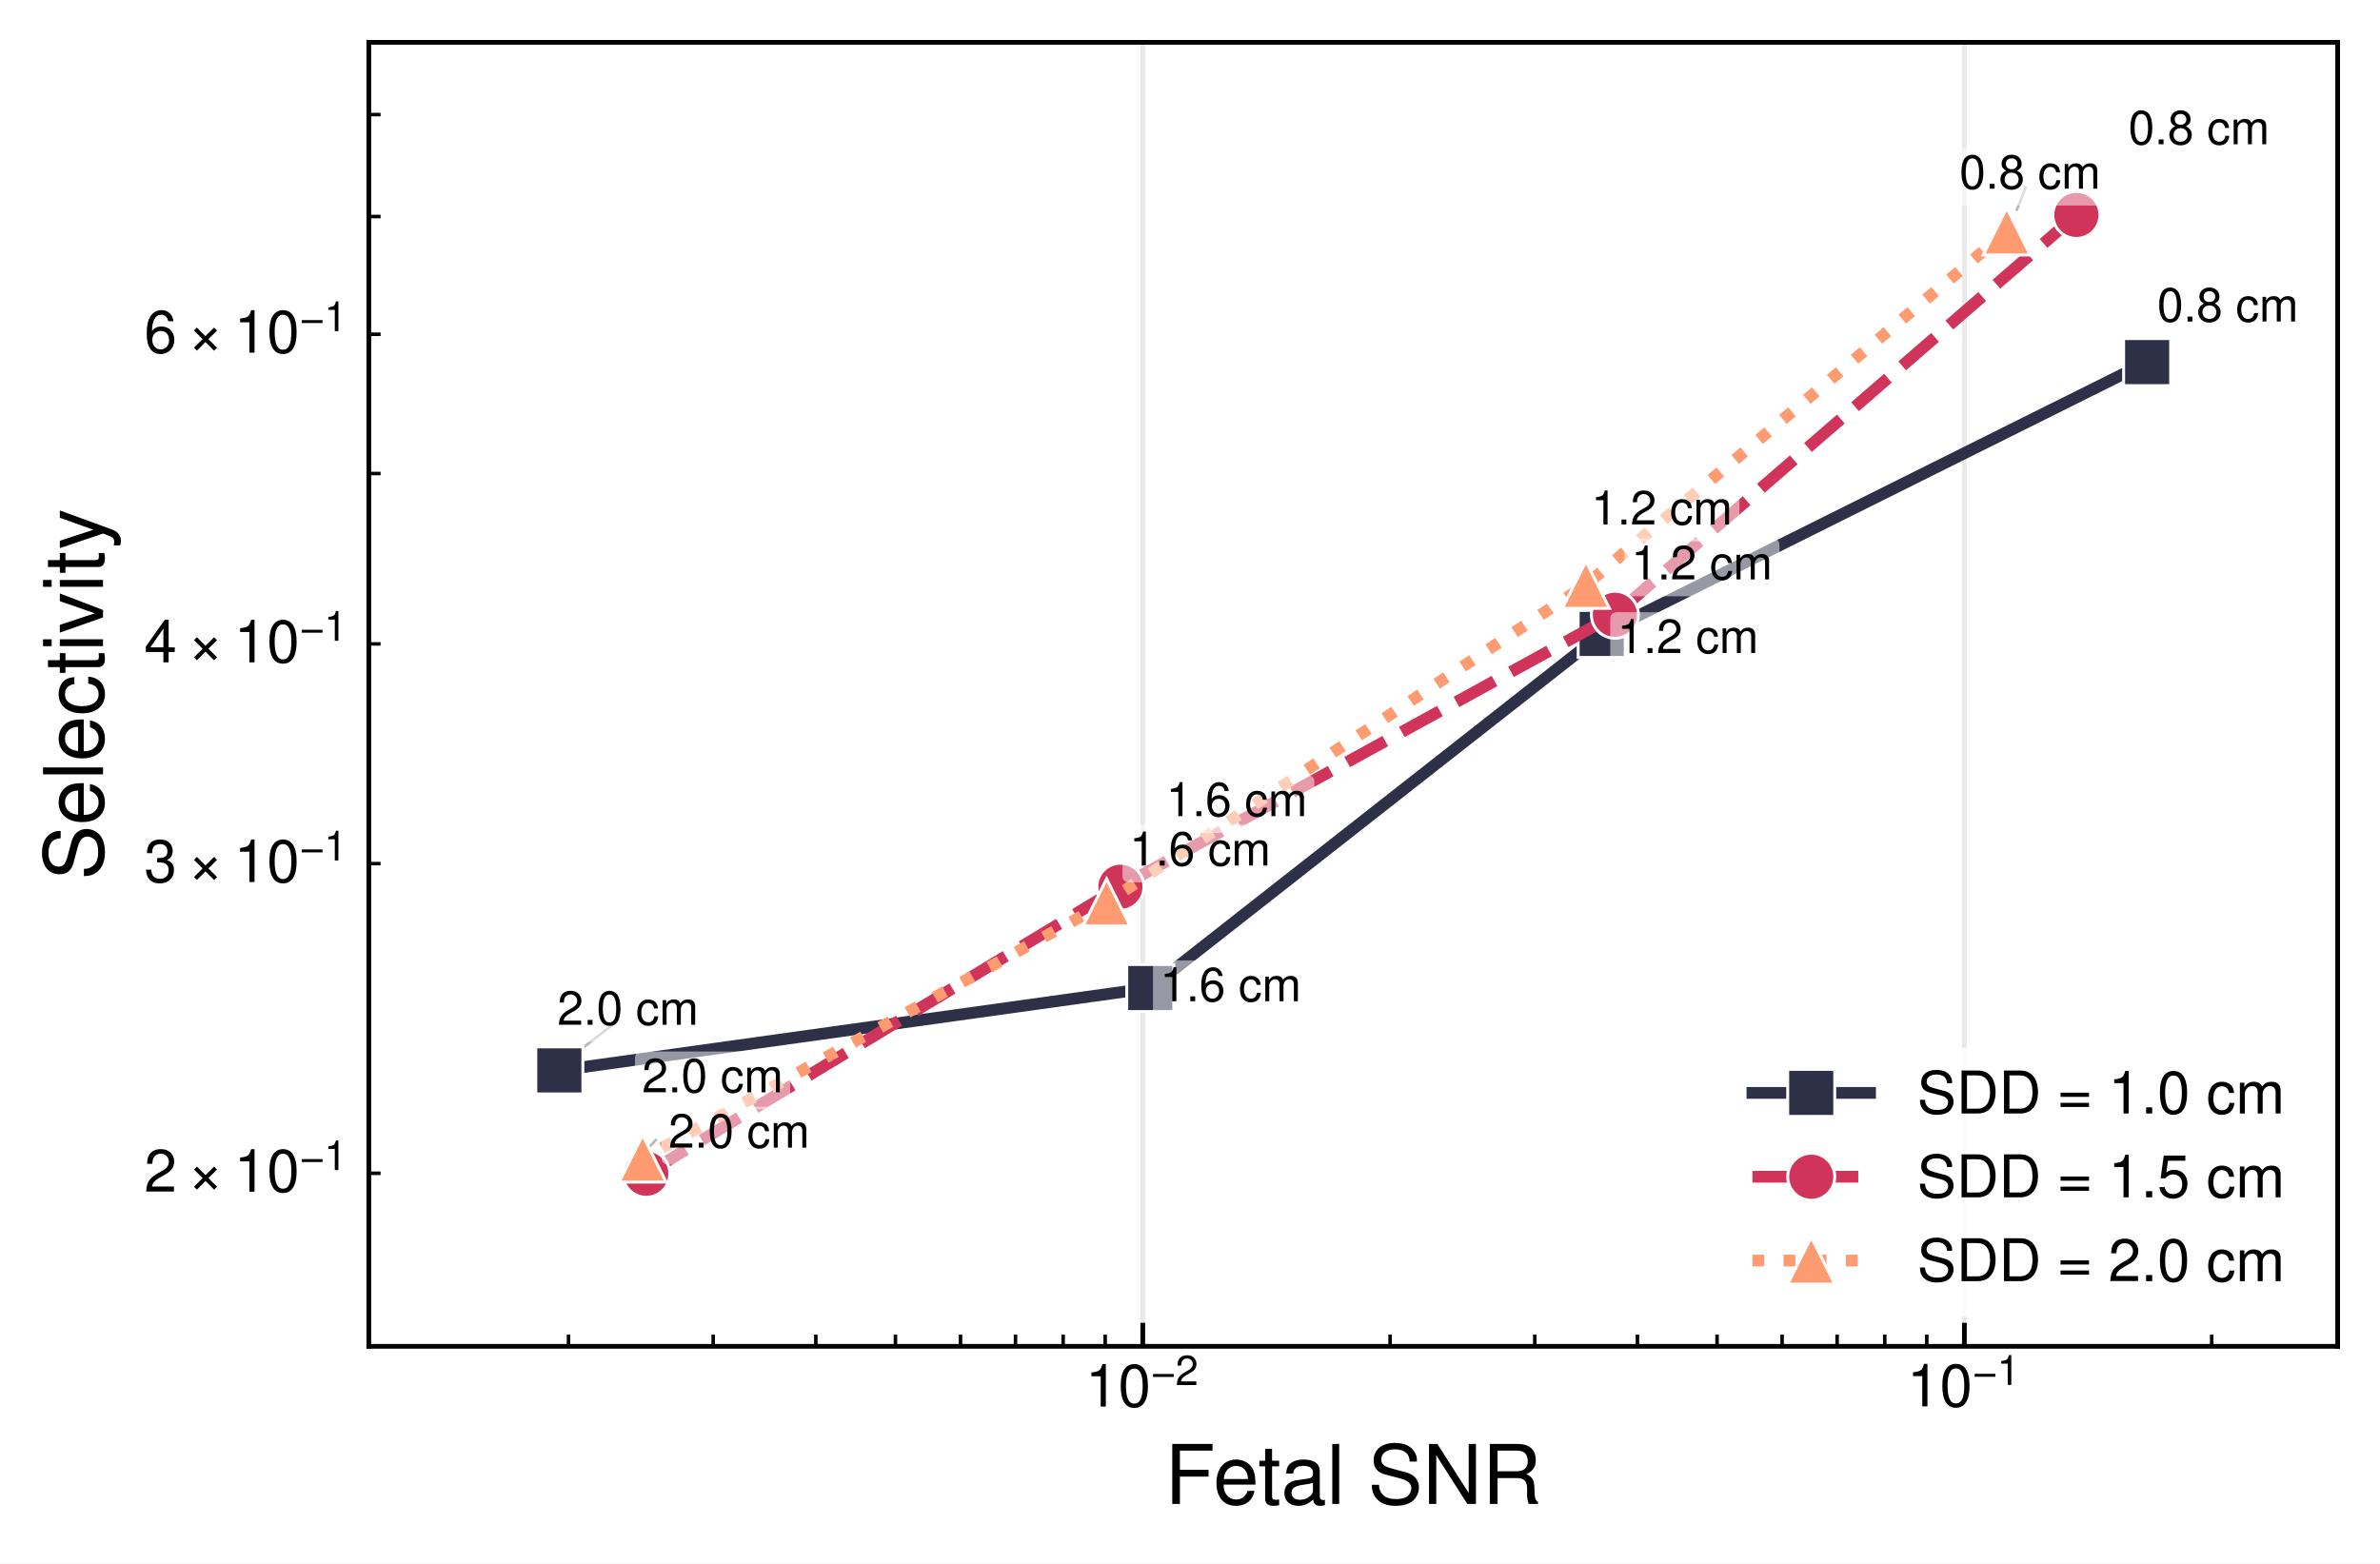
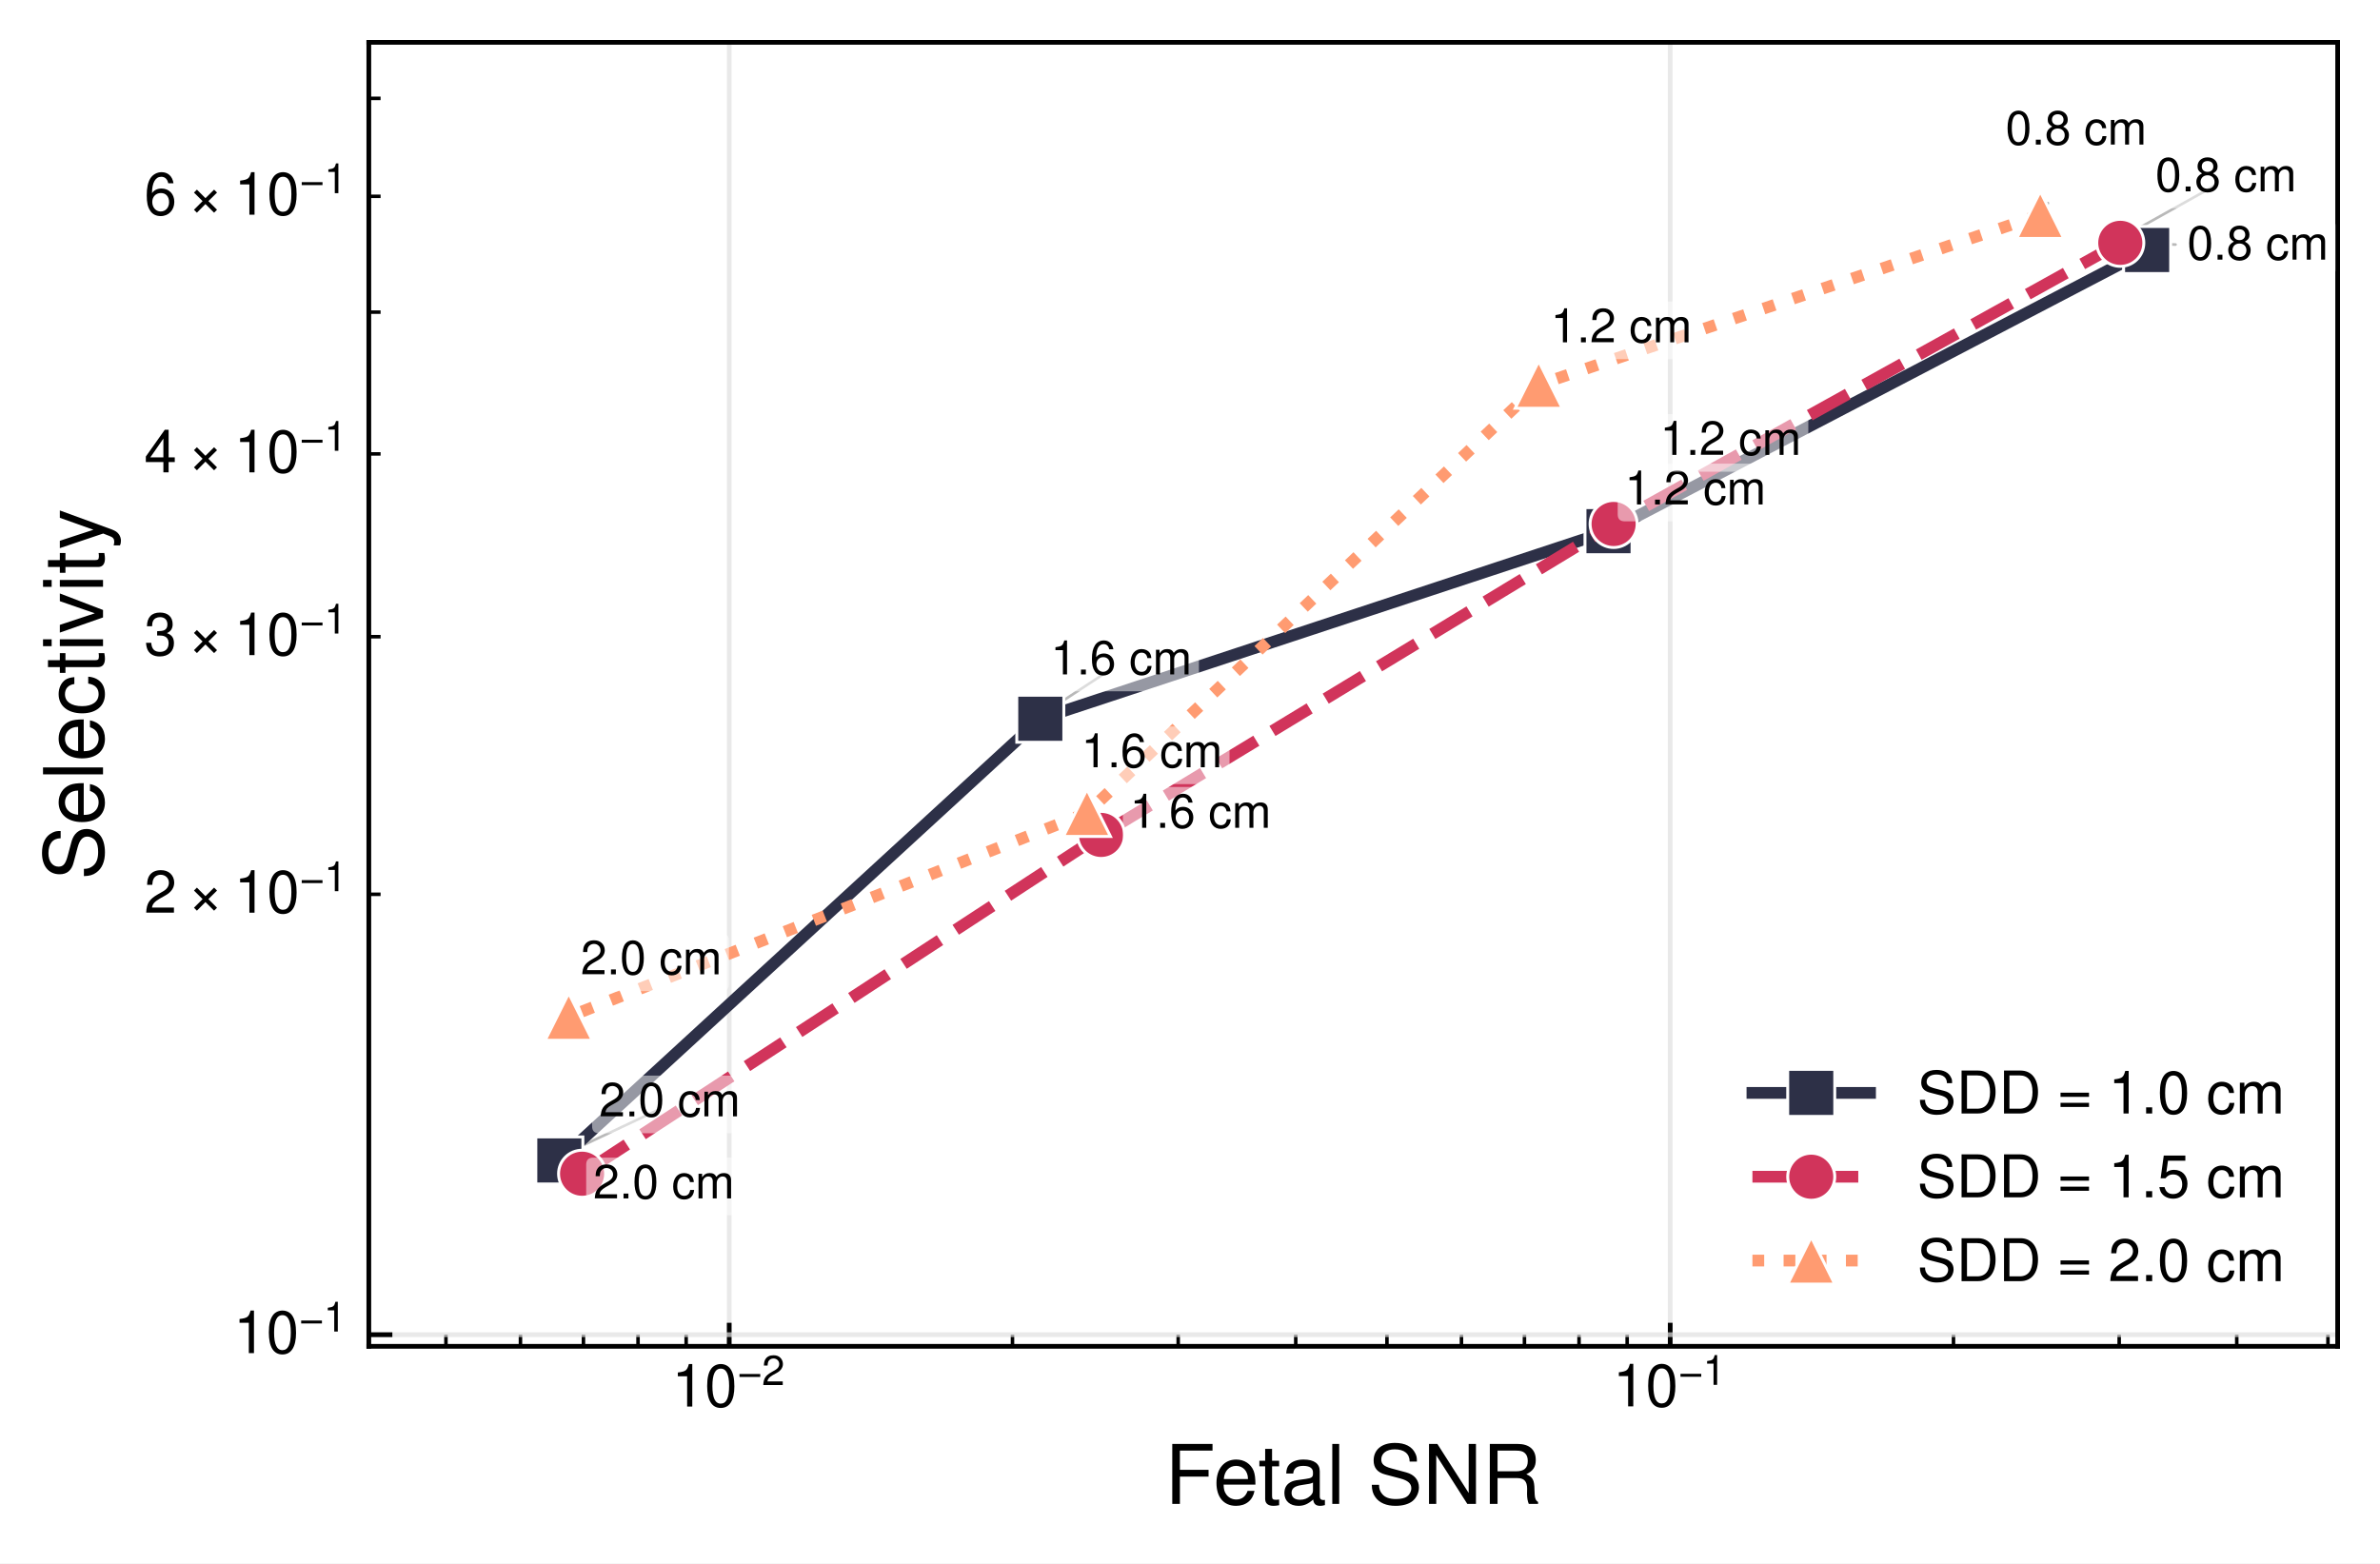
<svg xmlns="http://www.w3.org/2000/svg" xmlns:xlink="http://www.w3.org/1999/xlink" width="404.717pt" height="265.879pt" viewBox="0 0 404.717 265.879" version="1.1">
  <defs>
    <style type="text/css">*{stroke-linejoin: round; stroke-linecap: butt}</style>
  </defs>
  <g id="figure_1">
    <g id="patch_1">
      <path d="M 0 265.879  L 404.717 265.879  L 404.717 0  L 0 0  z " style="fill: #ffffff" />
    </g>
    <g id="axes_1">
      <g id="patch_2">
        <path d="M 62.718 228.96  L 397.517 228.96  L 397.517 7.2  L 62.718 7.2  z " style="fill: #ffffff" />
      </g>
      <g id="patch_3">
-         <path d="M 105.201 173.471  Q 101.31 176.495 97.42 179.518  " clip-path="url(#pc7cb7e3190)" style="fill: none; opacity: 0.55; stroke: #808080; stroke-width: 0.45; stroke-linecap: round" />
+         <path d="M 369.945 41.593  Q 368.943 41.555 367.942 41.518  " clip-path="url(#p541a362ca8)" style="fill: none; opacity: 0.55; stroke: #808080; stroke-width: 0.45; stroke-linecap: round" />
      </g>
      <g id="patch_4">
-         <path d="M 356.007 33.705  Q 355.818 33.823 355.63 33.941  " clip-path="url(#pc7cb7e3190)" style="fill: none; opacity: 0.55; stroke: #808080; stroke-width: 0.45; stroke-linecap: round" />
+         <path d="M 189 113.757  Q 184.202 116.909 179.403 120.062  " clip-path="url(#p541a362ca8)" style="fill: none; opacity: 0.55; stroke: #808080; stroke-width: 0.45; stroke-linecap: round" />
      </g>
      <g id="patch_5">
-         <path d="M 193.269 148.003  Q 193.152 148.08 193.035 148.157  " clip-path="url(#pc7cb7e3190)" style="fill: none; opacity: 0.55; stroke: #808080; stroke-width: 0.45; stroke-linecap: round" />
+         <path d="M 112.079 188.673  Q 104.916 192.048 97.754 195.423  " clip-path="url(#p541a362ca8)" style="fill: none; opacity: 0.55; stroke: #808080; stroke-width: 0.45; stroke-linecap: round" />
      </g>
      <g id="patch_6">
-         <path d="M 344.46 31.91  Q 343.702 33.805 342.945 35.699  " clip-path="url(#pc7cb7e3190)" style="fill: none; opacity: 0.55; stroke: #808080; stroke-width: 0.45; stroke-linecap: round" />
+         <path d="M 376.775 31.484  Q 370.022 35.258 363.269 39.032  " clip-path="url(#p541a362ca8)" style="fill: none; opacity: 0.55; stroke: #808080; stroke-width: 0.45; stroke-linecap: round" />
      </g>
      <g id="patch_7">
-         <path d="M 271.052 97.301  Q 270.849 97.479 270.647 97.657  " clip-path="url(#pc7cb7e3190)" style="fill: none; opacity: 0.55; stroke: #808080; stroke-width: 0.45; stroke-linecap: round" />
+         <path d="M 277.262 86.566  Q 277.145 86.643 277.028 86.721  " clip-path="url(#p541a362ca8)" style="fill: none; opacity: 0.55; stroke: #808080; stroke-width: 0.45; stroke-linecap: round" />
      </g>
      <g id="patch_8">
-         <path d="M 111.529 193.868  Q 110.884 194.547 110.239 195.225  " clip-path="url(#pc7cb7e3190)" style="fill: none; opacity: 0.55; stroke: #808080; stroke-width: 0.45; stroke-linecap: round" />
+         <path d="M 348.248 34.546  Q 348.148 34.797 348.047 35.048  " clip-path="url(#p541a362ca8)" style="fill: none; opacity: 0.55; stroke: #808080; stroke-width: 0.45; stroke-linecap: round" />
      </g>
      <g id="matplotlib.axis_1">
        <g id="xtick_1">
          <g id="line2d_1">
-             <path d="M 194.328 228.96  L 194.328 7.2  " clip-path="url(#pc7cb7e3190)" style="fill: none; stroke: #e0e0e0; stroke-opacity: 0.7; stroke-width: 0.8; stroke-linecap: square" />
+             <path d="M 124.002 228.96  L 124.002 7.2  " clip-path="url(#p541a362ca8)" style="fill: none; stroke: #e0e0e0; stroke-opacity: 0.7; stroke-width: 0.8; stroke-linecap: square" />
          </g>
          <g id="line2d_2">
            <defs>
-               <path id="mb6a78da60a" d="M 0 0  L 0 -4  " style="stroke: #000000; stroke-width: 0.8" />
+               <path id="m3aae0dfaee" d="M 0 0  L 0 -4  " style="stroke: #000000; stroke-width: 0.8" />
            </defs>
            <g>
-               <use xlink:href="#mb6a78da60a" x="194.328" y="228.96" style="stroke: #000000; stroke-width: 0.8" />
+               <use xlink:href="#m3aae0dfaee" x="124.002" y="228.96" style="stroke: #000000; stroke-width: 0.8" />
            </g>
          </g>
          <g id="text_1">
-             <g transform="translate(184.5782 239.6334)">
+             <g transform="translate(114.2522 239.6334)">
              <text>
                <tspan x="0" y="-0.425" style="font-size: 10px; font-family: 'Helvetica'">1</tspan>
                <tspan x="5.562" y="-0.425" style="font-size: 10px; font-family: 'Helvetica'">0</tspan>
                <tspan x="11.215" y="-4.089" style="font-size: 7px; font-family: 'Helvetica'">−</tspan>
                <tspan x="15.303" y="-4.089" style="font-size: 7px; font-family: 'Helvetica'">2</tspan>
              </text>
            </g>
          </g>
        </g>
        <g id="xtick_2">
          <g id="line2d_3">
-             <path d="M 334.041 228.96  L 334.041 7.2  " clip-path="url(#pc7cb7e3190)" style="fill: none; stroke: #e0e0e0; stroke-opacity: 0.7; stroke-width: 0.8; stroke-linecap: square" />
+             <path d="M 284.019 228.96  L 284.019 7.2  " clip-path="url(#p541a362ca8)" style="fill: none; stroke: #e0e0e0; stroke-opacity: 0.7; stroke-width: 0.8; stroke-linecap: square" />
          </g>
          <g id="line2d_4">
            <g>
-               <use xlink:href="#mb6a78da60a" x="334.041" y="228.96" style="stroke: #000000; stroke-width: 0.8" />
+               <use xlink:href="#m3aae0dfaee" x="284.019" y="228.96" style="stroke: #000000; stroke-width: 0.8" />
            </g>
          </g>
          <g id="text_2">
-             <g transform="translate(324.2908 239.6334)">
+             <g transform="translate(274.2689 239.6334)">
              <text>
                <tspan x="0" y="-0.458" style="font-size: 10px; font-family: 'Helvetica'">1</tspan>
                <tspan x="5.562" y="-0.458" style="font-size: 10px; font-family: 'Helvetica'">0</tspan>
                <tspan x="11.215" y="-4.122" style="font-size: 7px; font-family: 'Helvetica'">−</tspan>
                <tspan x="15.303" y="-4.122" style="font-size: 7px; font-family: 'Helvetica'">1</tspan>
              </text>
            </g>
          </g>
        </g>
        <g id="xtick_3">
          <g id="line2d_5">
            <defs>
-               <path id="m7112324339" d="M 0 0  L 0 -2  " style="stroke: #000000; stroke-width: 0.6" />
+               <path id="m45b6b58115" d="M 0 0  L 0 -2  " style="stroke: #000000; stroke-width: 0.6" />
            </defs>
            <g>
-               <use xlink:href="#m7112324339" x="96.673" y="228.96" style="stroke: #000000; stroke-width: 0.6" />
+               <use xlink:href="#m45b6b58115" x="75.832" y="228.96" style="stroke: #000000; stroke-width: 0.6" />
            </g>
          </g>
        </g>
        <g id="xtick_4">
          <g id="line2d_6">
            <g>
-               <use xlink:href="#m7112324339" x="121.276" y="228.96" style="stroke: #000000; stroke-width: 0.6" />
+               <use xlink:href="#m45b6b58115" x="88.503" y="228.96" style="stroke: #000000; stroke-width: 0.6" />
            </g>
          </g>
        </g>
        <g id="xtick_5">
          <g id="line2d_7">
            <g>
-               <use xlink:href="#m7112324339" x="138.731" y="228.96" style="stroke: #000000; stroke-width: 0.6" />
+               <use xlink:href="#m45b6b58115" x="99.215" y="228.96" style="stroke: #000000; stroke-width: 0.6" />
            </g>
          </g>
        </g>
        <g id="xtick_6">
          <g id="line2d_8">
            <g>
-               <use xlink:href="#m7112324339" x="152.271" y="228.96" style="stroke: #000000; stroke-width: 0.6" />
+               <use xlink:href="#m45b6b58115" x="108.495" y="228.96" style="stroke: #000000; stroke-width: 0.6" />
            </g>
          </g>
        </g>
        <g id="xtick_7">
          <g id="line2d_9">
            <g>
-               <use xlink:href="#m7112324339" x="163.333" y="228.96" style="stroke: #000000; stroke-width: 0.6" />
+               <use xlink:href="#m45b6b58115" x="116.68" y="228.96" style="stroke: #000000; stroke-width: 0.6" />
            </g>
          </g>
        </g>
        <g id="xtick_8">
          <g id="line2d_10">
            <g>
-               <use xlink:href="#m7112324339" x="172.686" y="228.96" style="stroke: #000000; stroke-width: 0.6" />
+               <use xlink:href="#m45b6b58115" x="172.172" y="228.96" style="stroke: #000000; stroke-width: 0.6" />
            </g>
          </g>
        </g>
        <g id="xtick_9">
          <g id="line2d_11">
            <g>
-               <use xlink:href="#m7112324339" x="180.789" y="228.96" style="stroke: #000000; stroke-width: 0.6" />
+               <use xlink:href="#m45b6b58115" x="200.35" y="228.96" style="stroke: #000000; stroke-width: 0.6" />
            </g>
          </g>
        </g>
        <g id="xtick_10">
          <g id="line2d_12">
            <g>
-               <use xlink:href="#m7112324339" x="187.935" y="228.96" style="stroke: #000000; stroke-width: 0.6" />
+               <use xlink:href="#m45b6b58115" x="220.342" y="228.96" style="stroke: #000000; stroke-width: 0.6" />
            </g>
          </g>
        </g>
        <g id="xtick_11">
          <g id="line2d_13">
            <g>
-               <use xlink:href="#m7112324339" x="236.386" y="228.96" style="stroke: #000000; stroke-width: 0.6" />
+               <use xlink:href="#m45b6b58115" x="235.849" y="228.96" style="stroke: #000000; stroke-width: 0.6" />
            </g>
          </g>
        </g>
        <g id="xtick_12">
          <g id="line2d_14">
            <g>
-               <use xlink:href="#m7112324339" x="260.988" y="228.96" style="stroke: #000000; stroke-width: 0.6" />
+               <use xlink:href="#m45b6b58115" x="248.519" y="228.96" style="stroke: #000000; stroke-width: 0.6" />
            </g>
          </g>
        </g>
        <g id="xtick_13">
          <g id="line2d_15">
            <g>
-               <use xlink:href="#m7112324339" x="278.444" y="228.96" style="stroke: #000000; stroke-width: 0.6" />
+               <use xlink:href="#m45b6b58115" x="259.232" y="228.96" style="stroke: #000000; stroke-width: 0.6" />
            </g>
          </g>
        </g>
        <g id="xtick_14">
          <g id="line2d_16">
            <g>
-               <use xlink:href="#m7112324339" x="291.983" y="228.96" style="stroke: #000000; stroke-width: 0.6" />
+               <use xlink:href="#m45b6b58115" x="268.512" y="228.96" style="stroke: #000000; stroke-width: 0.6" />
            </g>
          </g>
        </g>
        <g id="xtick_15">
          <g id="line2d_17">
            <g>
-               <use xlink:href="#m7112324339" x="303.046" y="228.96" style="stroke: #000000; stroke-width: 0.6" />
+               <use xlink:href="#m45b6b58115" x="276.697" y="228.96" style="stroke: #000000; stroke-width: 0.6" />
            </g>
          </g>
        </g>
        <g id="xtick_16">
          <g id="line2d_18">
            <g>
-               <use xlink:href="#m7112324339" x="312.399" y="228.96" style="stroke: #000000; stroke-width: 0.6" />
+               <use xlink:href="#m45b6b58115" x="332.189" y="228.96" style="stroke: #000000; stroke-width: 0.6" />
            </g>
          </g>
        </g>
        <g id="xtick_17">
          <g id="line2d_19">
            <g>
-               <use xlink:href="#m7112324339" x="320.501" y="228.96" style="stroke: #000000; stroke-width: 0.6" />
+               <use xlink:href="#m45b6b58115" x="360.366" y="228.96" style="stroke: #000000; stroke-width: 0.6" />
            </g>
          </g>
        </g>
        <g id="xtick_18">
          <g id="line2d_20">
            <g>
-               <use xlink:href="#m7112324339" x="327.648" y="228.96" style="stroke: #000000; stroke-width: 0.6" />
+               <use xlink:href="#m45b6b58115" x="380.358" y="228.96" style="stroke: #000000; stroke-width: 0.6" />
            </g>
          </g>
        </g>
        <g id="xtick_19">
          <g id="line2d_21">
            <g>
-               <use xlink:href="#m7112324339" x="376.098" y="228.96" style="stroke: #000000; stroke-width: 0.6" />
+               <use xlink:href="#m45b6b58115" x="395.866" y="228.96" style="stroke: #000000; stroke-width: 0.6" />
            </g>
          </g>
        </g>
        <g id="text_3">
          <text style="font-size: 14px; font-family: 'Helvetica', 'Arial', sans-serif; text-anchor: middle" x="230.118" y="255.761" transform="rotate(-0 230.1175 255.7606)">Fetal SNR</text>
        </g>
      </g>
      <g id="matplotlib.axis_2">
        <g id="ytick_1">
          <g id="line2d_22">
+             <path d="M 62.718 226.982  L 397.517 226.982  " clip-path="url(#p541a362ca8)" style="fill: none; stroke: #e0e0e0; stroke-opacity: 0.7; stroke-width: 0.8; stroke-linecap: square" />
+           </g>
+           <g id="line2d_23">
            <defs>
-               <path id="mb5110c6a3b" d="M 0 0  L 2 0  " style="stroke: #000000; stroke-width: 0.6" />
+               <path id="mda136cb647" d="M 0 0  L 4 0  " style="stroke: #000000; stroke-width: 0.8" />
            </defs>
            <g>
-               <use xlink:href="#mb5110c6a3b" x="62.718" y="199.529" style="stroke: #000000; stroke-width: 0.6" />
+               <use xlink:href="#mda136cb647" x="62.718" y="226.982" style="stroke: #000000; stroke-width: 0.8" />
            </g>
          </g>
          <g id="text_4">
-             <g transform="translate(24.5175 203.116)">
+             <g transform="translate(39.7175 230.5683)">
+               <text>
+                 <tspan x="0" y="-0.458" style="font-size: 10px; font-family: 'Helvetica'">1</tspan>
+                 <tspan x="5.562" y="-0.458" style="font-size: 10px; font-family: 'Helvetica'">0</tspan>
+                 <tspan x="11.215" y="-4.122" style="font-size: 7px; font-family: 'Helvetica'">−</tspan>
+                 <tspan x="15.303" y="-4.122" style="font-size: 7px; font-family: 'Helvetica'">1</tspan>
+               </text>
+             </g>
+           </g>
+         </g>
+         <g id="ytick_2">
+           <g id="line2d_24">
+             <defs>
+               <path id="m2dd56ae45d" d="M 0 0  L 2 0  " style="stroke: #000000; stroke-width: 0.6" />
+             </defs>
+             <g>
+               <use xlink:href="#m2dd56ae45d" x="62.718" y="152.088" style="stroke: #000000; stroke-width: 0.6" />
+             </g>
+           </g>
+           <g id="text_5">
+             <g transform="translate(24.5175 155.6751)">
              <text>
                <tspan x="0" y="-0.458" style="font-size: 10px; font-family: 'Helvetica'">2</tspan>
                <tspan x="7.51" y="-0.458" style="font-size: 10px; font-family: 'Helvetica'">×</tspan>
                <tspan x="15.298" y="-0.458" style="font-size: 10px; font-family: 'Helvetica'">1</tspan>
                <tspan x="20.859" y="-0.458" style="font-size: 10px; font-family: 'Helvetica'">0</tspan>
                <tspan x="26.512" y="-4.122" style="font-size: 7px; font-family: 'Helvetica'">−</tspan>
                <tspan x="30.6" y="-4.122" style="font-size: 7px; font-family: 'Helvetica'">1</tspan>
              </text>
            </g>
          </g>
        </g>
-         <g id="ytick_2">
-           <g id="line2d_23">
-             <g>
-               <use xlink:href="#mb5110c6a3b" x="62.718" y="146.869" style="stroke: #000000; stroke-width: 0.6" />
-             </g>
-           </g>
-           <g id="text_5">
-             <g transform="translate(24.5175 150.456)">
+         <g id="ytick_3">
+           <g id="line2d_25">
+             <g>
+               <use xlink:href="#m2dd56ae45d" x="62.718" y="108.279" style="stroke: #000000; stroke-width: 0.6" />
+             </g>
+           </g>
+           <g id="text_6">
+             <g transform="translate(24.5175 111.8654)">
              <text>
                <tspan x="0" y="-0.458" style="font-size: 10px; font-family: 'Helvetica'">3</tspan>
                <tspan x="7.51" y="-0.458" style="font-size: 10px; font-family: 'Helvetica'">×</tspan>
                <tspan x="15.298" y="-0.458" style="font-size: 10px; font-family: 'Helvetica'">1</tspan>
                <tspan x="20.859" y="-0.458" style="font-size: 10px; font-family: 'Helvetica'">0</tspan>
                <tspan x="26.512" y="-4.122" style="font-size: 7px; font-family: 'Helvetica'">−</tspan>
                <tspan x="30.6" y="-4.122" style="font-size: 7px; font-family: 'Helvetica'">1</tspan>
              </text>
            </g>
          </g>
        </g>
-         <g id="ytick_3">
-           <g id="line2d_24">
-             <g>
-               <use xlink:href="#mb5110c6a3b" x="62.718" y="109.506" style="stroke: #000000; stroke-width: 0.6" />
-             </g>
-           </g>
-           <g id="text_6">
-             <g transform="translate(24.5175 113.0931)">
+         <g id="ytick_4">
+           <g id="line2d_26">
+             <g>
+               <use xlink:href="#m2dd56ae45d" x="62.718" y="77.195" style="stroke: #000000; stroke-width: 0.6" />
+             </g>
+           </g>
+           <g id="text_7">
+             <g transform="translate(24.5175 80.78188)">
              <text>
                <tspan x="0" y="-0.458" style="font-size: 10px; font-family: 'Helvetica'">4</tspan>
                <tspan x="7.51" y="-0.458" style="font-size: 10px; font-family: 'Helvetica'">×</tspan>
                <tspan x="15.298" y="-0.458" style="font-size: 10px; font-family: 'Helvetica'">1</tspan>
                <tspan x="20.859" y="-0.458" style="font-size: 10px; font-family: 'Helvetica'">0</tspan>
                <tspan x="26.512" y="-4.122" style="font-size: 7px; font-family: 'Helvetica'">−</tspan>
                <tspan x="30.6" y="-4.122" style="font-size: 7px; font-family: 'Helvetica'">1</tspan>
              </text>
            </g>
          </g>
        </g>
-         <g id="ytick_4">
-           <g id="line2d_25">
-             <g>
-               <use xlink:href="#mb5110c6a3b" x="62.718" y="80.526" style="stroke: #000000; stroke-width: 0.6" />
-             </g>
-           </g>
-         </g>
        <g id="ytick_5">
-           <g id="line2d_26">
-             <g>
-               <use xlink:href="#mb5110c6a3b" x="62.718" y="56.846" style="stroke: #000000; stroke-width: 0.6" />
-             </g>
-           </g>
-           <g id="text_7">
-             <g transform="translate(24.5175 60.43312)">
+           <g id="line2d_27">
+             <g>
+               <use xlink:href="#m2dd56ae45d" x="62.718" y="53.085" style="stroke: #000000; stroke-width: 0.6" />
+             </g>
+           </g>
+         </g>
+         <g id="ytick_6">
+           <g id="line2d_28">
+             <g>
+               <use xlink:href="#m2dd56ae45d" x="62.718" y="33.385" style="stroke: #000000; stroke-width: 0.6" />
+             </g>
+           </g>
+           <g id="text_8">
+             <g transform="translate(24.5175 36.97216)">
              <text>
                <tspan x="0" y="-0.458" style="font-size: 10px; font-family: 'Helvetica'">6</tspan>
                <tspan x="7.51" y="-0.458" style="font-size: 10px; font-family: 'Helvetica'">×</tspan>
                <tspan x="15.298" y="-0.458" style="font-size: 10px; font-family: 'Helvetica'">1</tspan>
                <tspan x="20.859" y="-0.458" style="font-size: 10px; font-family: 'Helvetica'">0</tspan>
                <tspan x="26.512" y="-4.122" style="font-size: 7px; font-family: 'Helvetica'">−</tspan>
                <tspan x="30.6" y="-4.122" style="font-size: 7px; font-family: 'Helvetica'">1</tspan>
              </text>
            </g>
          </g>
        </g>
-         <g id="ytick_6">
-           <g id="line2d_27">
-             <g>
-               <use xlink:href="#mb5110c6a3b" x="62.718" y="36.826" style="stroke: #000000; stroke-width: 0.6" />
-             </g>
-           </g>
-         </g>
        <g id="ytick_7">
-           <g id="line2d_28">
-             <g>
-               <use xlink:href="#mb5110c6a3b" x="62.718" y="19.484" style="stroke: #000000; stroke-width: 0.6" />
-             </g>
-           </g>
-         </g>
-         <g id="text_8">
+           <g id="line2d_29">
+             <g>
+               <use xlink:href="#m2dd56ae45d" x="62.718" y="16.73" style="stroke: #000000; stroke-width: 0.6" />
+             </g>
+           </g>
+         </g>
+         <g id="text_9">
          <text style="font-size: 14px; font-family: 'Helvetica', 'Arial', sans-serif; text-anchor: middle" x="17.516" y="118.08" transform="rotate(-90 17.51625 118.08)">Selectivity</text>
        </g>
      </g>
-       <g id="line2d_29">
-         <path d="M 365.118 61.58  L 272.365 107.81  L 195.602 168.03  L 95.118 182.037  " clip-path="url(#pc7cb7e3190)" style="fill: none; stroke: #2d3047; stroke-width: 2; stroke-linecap: square" />
+       <g id="line2d_30">
+         <path d="M 365.118 42.519  L 273.526 90.333  L 176.904 122.234  L 95.118 197.35  " clip-path="url(#p541a362ca8)" style="fill: none; stroke: #2d3047; stroke-width: 2; stroke-linecap: square" />
        <defs>
-           <path id="m7b23e3429c" d="M -4 4  L 4 4  L 4 -4  L -4 -4  z " style="stroke: #ffffff; stroke-width: 0.5; stroke-linejoin: miter" />
+           <path id="m88551e7c66" d="M -4 4  L 4 4  L 4 -4  L -4 -4  z " style="stroke: #ffffff; stroke-width: 0.5; stroke-linejoin: miter" />
        </defs>
-         <g clip-path="url(#pc7cb7e3190)">
-           <use xlink:href="#m7b23e3429c" x="365.118" y="61.58" style="fill: #2d3047; stroke: #ffffff; stroke-width: 0.5; stroke-linejoin: miter" />
-           <use xlink:href="#m7b23e3429c" x="272.365" y="107.81" style="fill: #2d3047; stroke: #ffffff; stroke-width: 0.5; stroke-linejoin: miter" />
-           <use xlink:href="#m7b23e3429c" x="195.602" y="168.03" style="fill: #2d3047; stroke: #ffffff; stroke-width: 0.5; stroke-linejoin: miter" />
-           <use xlink:href="#m7b23e3429c" x="95.118" y="182.037" style="fill: #2d3047; stroke: #ffffff; stroke-width: 0.5; stroke-linejoin: miter" />
-         </g>
-       </g>
-       <g id="line2d_30">
-         <path d="M 353.089 36.551  L 274.613 104.55  L 190.524 150.807  L 109.894 199.609  " clip-path="url(#pc7cb7e3190)" style="fill: none; stroke-dasharray: 7.4,3.2; stroke-dashoffset: 0; stroke: #d1345b; stroke-width: 2" />
+         <g clip-path="url(#p541a362ca8)">
+           <use xlink:href="#m88551e7c66" x="365.118" y="42.519" style="fill: #2d3047; stroke: #ffffff; stroke-width: 0.5; stroke-linejoin: miter" />
+           <use xlink:href="#m88551e7c66" x="273.526" y="90.333" style="fill: #2d3047; stroke: #ffffff; stroke-width: 0.5; stroke-linejoin: miter" />
+           <use xlink:href="#m88551e7c66" x="176.904" y="122.234" style="fill: #2d3047; stroke: #ffffff; stroke-width: 0.5; stroke-linejoin: miter" />
+           <use xlink:href="#m88551e7c66" x="95.118" y="197.35" style="fill: #2d3047; stroke: #ffffff; stroke-width: 0.5; stroke-linejoin: miter" />
+         </g>
+       </g>
+       <g id="line2d_31">
+         <path d="M 360.556 41.297  L 274.395 89.11  L 187.24 141.99  L 98.984 199.609  " clip-path="url(#p541a362ca8)" style="fill: none; stroke-dasharray: 7.4,3.2; stroke-dashoffset: 0; stroke: #d1345b; stroke-width: 2" />
        <defs>
-           <path id="m082802a2e8" d="M 0 4  C 1.061 4 2.078 3.579 2.828 2.828  C 3.579 2.078 4 1.061 4 0  C 4 -1.061 3.579 -2.078 2.828 -2.828  C 2.078 -3.579 1.061 -4 0 -4  C -1.061 -4 -2.078 -3.579 -2.828 -2.828  C -3.579 -2.078 -4 -1.061 -4 0  C -4 1.061 -3.579 2.078 -2.828 2.828  C -2.078 3.579 -1.061 4 0 4  z " style="stroke: #ffffff; stroke-width: 0.5" />
+           <path id="m6d56e9d80c" d="M 0 4  C 1.061 4 2.078 3.579 2.828 2.828  C 3.579 2.078 4 1.061 4 0  C 4 -1.061 3.579 -2.078 2.828 -2.828  C 2.078 -3.579 1.061 -4 0 -4  C -1.061 -4 -2.078 -3.579 -2.828 -2.828  C -3.579 -2.078 -4 -1.061 -4 0  C -4 1.061 -3.579 2.078 -2.828 2.828  C -2.078 3.579 -1.061 4 0 4  z " style="stroke: #ffffff; stroke-width: 0.5" />
        </defs>
-         <g clip-path="url(#pc7cb7e3190)">
-           <use xlink:href="#m082802a2e8" x="353.089" y="36.551" style="fill: #d1345b; stroke: #ffffff; stroke-width: 0.5" />
-           <use xlink:href="#m082802a2e8" x="274.613" y="104.55" style="fill: #d1345b; stroke: #ffffff; stroke-width: 0.5" />
-           <use xlink:href="#m082802a2e8" x="190.524" y="150.807" style="fill: #d1345b; stroke: #ffffff; stroke-width: 0.5" />
-           <use xlink:href="#m082802a2e8" x="109.894" y="199.609" style="fill: #d1345b; stroke: #ffffff; stroke-width: 0.5" />
-         </g>
-       </g>
-       <g id="line2d_31">
-         <path d="M 341.24 39.359  L 269.684 99.463  L 188.175 153.466  L 109.276 197.03  " clip-path="url(#pc7cb7e3190)" style="fill: none; stroke-dasharray: 2,3.3; stroke-dashoffset: 0; stroke: #ff9b71; stroke-width: 2" />
+         <g clip-path="url(#p541a362ca8)">
+           <use xlink:href="#m6d56e9d80c" x="360.556" y="41.297" style="fill: #d1345b; stroke: #ffffff; stroke-width: 0.5" />
+           <use xlink:href="#m6d56e9d80c" x="274.395" y="89.11" style="fill: #d1345b; stroke: #ffffff; stroke-width: 0.5" />
+           <use xlink:href="#m6d56e9d80c" x="187.24" y="141.99" style="fill: #d1345b; stroke: #ffffff; stroke-width: 0.5" />
+           <use xlink:href="#m6d56e9d80c" x="98.984" y="199.609" style="fill: #d1345b; stroke: #ffffff; stroke-width: 0.5" />
+         </g>
+       </g>
+       <g id="line2d_32">
+         <path d="M 346.944 36.551  L 261.655 65.428  L 184.834 138.25  L 96.71 172.909  " clip-path="url(#p541a362ca8)" style="fill: none; stroke-dasharray: 2,3.3; stroke-dashoffset: 0; stroke: #ff9b71; stroke-width: 2" />
        <defs>
-           <path id="mcf535b4098" d="M 0 -4  L -4 4  L 4 4  z " style="stroke: #ffffff; stroke-width: 0.5; stroke-linejoin: miter" />
+           <path id="m7506b00ab0" d="M 0 -4  L -4 4  L 4 4  z " style="stroke: #ffffff; stroke-width: 0.5; stroke-linejoin: miter" />
        </defs>
-         <g clip-path="url(#pc7cb7e3190)">
-           <use xlink:href="#mcf535b4098" x="341.24" y="39.359" style="fill: #ff9b71; stroke: #ffffff; stroke-width: 0.5; stroke-linejoin: miter" />
-           <use xlink:href="#mcf535b4098" x="269.684" y="99.463" style="fill: #ff9b71; stroke: #ffffff; stroke-width: 0.5; stroke-linejoin: miter" />
-           <use xlink:href="#mcf535b4098" x="188.175" y="153.466" style="fill: #ff9b71; stroke: #ffffff; stroke-width: 0.5; stroke-linejoin: miter" />
-           <use xlink:href="#mcf535b4098" x="109.276" y="197.03" style="fill: #ff9b71; stroke: #ffffff; stroke-width: 0.5; stroke-linejoin: miter" />
+         <g clip-path="url(#p541a362ca8)">
+           <use xlink:href="#m7506b00ab0" x="346.944" y="36.551" style="fill: #ff9b71; stroke: #ffffff; stroke-width: 0.5; stroke-linejoin: miter" />
+           <use xlink:href="#m7506b00ab0" x="261.655" y="65.428" style="fill: #ff9b71; stroke: #ffffff; stroke-width: 0.5; stroke-linejoin: miter" />
+           <use xlink:href="#m7506b00ab0" x="184.834" y="138.25" style="fill: #ff9b71; stroke: #ffffff; stroke-width: 0.5; stroke-linejoin: miter" />
+           <use xlink:href="#m7506b00ab0" x="96.71" y="172.909" style="fill: #ff9b71; stroke: #ffffff; stroke-width: 0.5; stroke-linejoin: miter" />
        </g>
      </g>
      <g id="patch_9">
        <path d="M 62.718 228.96  L 62.718 7.2  " style="fill: none; stroke: #000000; stroke-width: 0.8; stroke-linejoin: miter; stroke-linecap: square" />
      </g>
      <g id="patch_10">
        <path d="M 397.517 228.96  L 397.517 7.2  " style="fill: none; stroke: #000000; stroke-width: 0.8; stroke-linejoin: miter; stroke-linecap: square" />
      </g>
      <g id="patch_11">
        <path d="M 62.718 228.96  L 397.517 228.96  " style="fill: none; stroke: #000000; stroke-width: 0.8; stroke-linejoin: miter; stroke-linecap: square" />
      </g>
      <g id="patch_12">
        <path d="M 62.718 7.2  L 397.517 7.2  " style="fill: none; stroke: #000000; stroke-width: 0.8; stroke-linejoin: miter; stroke-linecap: square" />
      </g>
-       <g id="text_9">
+       <g id="text_10">
        <g id="patch_13">
-           <path d="M 366.838 57.545  L 390.844 57.545  Q 392.044 57.545 392.044 56.345  L 392.044 48.938  Q 392.044 47.738 390.844 47.738  L 366.838 47.738  Q 365.638 47.738 365.638 48.938  L 365.638 56.345  Q 365.638 57.545 366.838 57.545  z " clip-path="url(#pc7cb7e3190)" style="fill: #ffffff; opacity: 0.5" />
-         </g>
-         <g clip-path="url(#pc7cb7e3190)">
-           <text style="font-size: 8px; font-family: 'Helvetica', 'Arial', sans-serif; text-anchor: middle" x="378.841" y="54.677" transform="rotate(-0 378.8413 54.67716)">0.8 cm</text>
-         </g>
-       </g>
-       <g id="text_10">
+           <path d="M 371.943 47.017  L 395.95 47.017  Q 397.15 47.017 397.15 45.817  L 397.15 38.41  Q 397.15 37.21 395.95 37.21  L 371.943 37.21  Q 370.743 37.21 370.743 38.41  L 370.743 45.817  Q 370.743 47.017 371.943 47.017  z " clip-path="url(#p541a362ca8)" style="fill: #ffffff; opacity: 0.5" />
+         </g>
+         <g clip-path="url(#p541a362ca8)">
+           <text style="font-size: 8px; font-family: 'Helvetica', 'Arial', sans-serif; text-anchor: middle" x="383.946" y="44.149" transform="rotate(-0 383.9465 44.14917)">0.8 cm</text>
+         </g>
+       </g>
+       <g id="text_11">
        <g id="patch_14">
-           <path d="M 275.023 113.921  L 299.029 113.921  Q 300.229 113.921 300.229 112.721  L 300.229 105.315  Q 300.229 104.115 299.029 104.115  L 275.023 104.115  Q 273.823 104.115 273.823 105.315  L 273.823 112.721  Q 273.823 113.921 275.023 113.921  z " clip-path="url(#pc7cb7e3190)" style="fill: #ffffff; opacity: 0.5" />
-         </g>
-         <g clip-path="url(#pc7cb7e3190)">
-           <text style="font-size: 8px; font-family: 'Helvetica', 'Arial', sans-serif; text-anchor: middle" x="287.026" y="111.053" transform="rotate(-0 287.0259 111.0535)">1.2 cm</text>
-         </g>
-       </g>
-       <g id="text_11">
+           <path d="M 276.29 88.661  L 300.296 88.661  Q 301.496 88.661 301.496 87.461  L 301.496 80.054  Q 301.496 78.854 300.296 78.854  L 276.29 78.854  Q 275.09 78.854 275.09 80.054  L 275.09 87.461  Q 275.09 88.661 276.29 88.661  z " clip-path="url(#p541a362ca8)" style="fill: #ffffff; opacity: 0.5" />
+         </g>
+         <g clip-path="url(#p541a362ca8)">
+           <text style="font-size: 8px; font-family: 'Helvetica', 'Arial', sans-serif; text-anchor: middle" x="288.293" y="85.793" transform="rotate(-0 288.2929 85.79313)">1.2 cm</text>
+         </g>
+       </g>
+       <g id="text_12">
        <g id="patch_15">
-           <path d="M 197.26 173.14  L 221.266 173.14  Q 222.466 173.14 222.466 171.94  L 222.466 164.534  Q 222.466 163.334 221.266 163.334  L 197.26 163.334  Q 196.06 163.334 196.06 164.534  L 196.06 171.94  Q 196.06 173.14 197.26 173.14  z " clip-path="url(#pc7cb7e3190)" style="fill: #ffffff; opacity: 0.5" />
-         </g>
-         <g clip-path="url(#pc7cb7e3190)">
-           <text style="font-size: 8px; font-family: 'Helvetica', 'Arial', sans-serif; text-anchor: middle" x="209.263" y="170.273" transform="rotate(-0 209.2632 170.2729)">1.6 cm</text>
-         </g>
-       </g>
-       <g id="text_12">
+           <path d="M 178.668 117.562  L 202.674 117.562  Q 203.874 117.562 203.874 116.362  L 203.874 108.956  Q 203.874 107.756 202.674 107.756  L 178.668 107.756  Q 177.468 107.756 177.468 108.956  L 177.468 116.362  Q 177.468 117.562 178.668 117.562  z " clip-path="url(#p541a362ca8)" style="fill: #ffffff; opacity: 0.5" />
+         </g>
+         <g clip-path="url(#p541a362ca8)">
+           <text style="font-size: 8px; font-family: 'Helvetica', 'Arial', sans-serif; text-anchor: middle" x="190.671" y="114.695" transform="rotate(-0 190.6709 114.6946)">1.6 cm</text>
+         </g>
+       </g>
+       <g id="text_13">
        <g id="patch_16">
-           <path d="M 94.776 177.148  L 118.782 177.148  Q 119.982 177.148 119.982 175.948  L 119.982 168.542  Q 119.982 167.342 118.782 167.342  L 94.776 167.342  Q 93.576 167.342 93.576 168.542  L 93.576 175.948  Q 93.576 177.148 94.776 177.148  z " clip-path="url(#pc7cb7e3190)" style="fill: #ffffff; opacity: 0.5" />
-         </g>
-         <g clip-path="url(#pc7cb7e3190)">
-           <text style="font-size: 8px; font-family: 'Helvetica', 'Arial', sans-serif; text-anchor: middle" x="106.779" y="174.281" transform="rotate(-0 106.7788 174.2805)">2.0 cm</text>
-         </g>
-       </g>
-       <g id="text_13">
+           <path d="M 101.885 192.724  L 125.891 192.724  Q 127.091 192.724 127.091 191.524  L 127.091 184.117  Q 127.091 182.917 125.891 182.917  L 101.885 182.917  Q 100.685 182.917 100.685 184.117  L 100.685 191.524  Q 100.685 192.724 101.885 192.724  z " clip-path="url(#p541a362ca8)" style="fill: #ffffff; opacity: 0.5" />
+         </g>
+         <g clip-path="url(#p541a362ca8)">
+           <text style="font-size: 8px; font-family: 'Helvetica', 'Arial', sans-serif; text-anchor: middle" x="113.888" y="189.856" transform="rotate(-0 113.8877 189.8562)">2.0 cm</text>
+         </g>
+       </g>
+       <g id="text_14">
        <g id="patch_17">
-           <path d="M 361.93 27.404  L 385.936 27.404  Q 387.136 27.404 387.136 26.204  L 387.136 18.798  Q 387.136 17.598 385.936 17.598  L 361.93 17.598  Q 360.73 17.598 360.73 18.798  L 360.73 26.204  Q 360.73 27.404 361.93 27.404  z " clip-path="url(#pc7cb7e3190)" style="fill: #ffffff; opacity: 0.5" />
-         </g>
-         <g clip-path="url(#pc7cb7e3190)">
-           <text style="font-size: 8px; font-family: 'Helvetica', 'Arial', sans-serif; text-anchor: middle" x="373.933" y="24.537" transform="rotate(-0 373.9328 24.53698)">0.8 cm</text>
-         </g>
-       </g>
-       <g id="text_14">
+           <path d="M 366.519 35.411  L 390.525 35.411  Q 391.725 35.411 391.725 34.211  L 391.725 26.805  Q 391.725 25.605 390.525 25.605  L 366.519 25.605  Q 365.319 25.605 365.319 26.805  L 365.319 34.211  Q 365.319 35.411 366.519 35.411  z " clip-path="url(#p541a362ca8)" style="fill: #ffffff; opacity: 0.5" />
+         </g>
+         <g clip-path="url(#p541a362ca8)">
+           <text style="font-size: 8px; font-family: 'Helvetica', 'Arial', sans-serif; text-anchor: middle" x="378.522" y="32.544" transform="rotate(-0 378.5221 32.54362)">0.8 cm</text>
+         </g>
+       </g>
+       <g id="text_15">
        <g id="patch_18">
-           <path d="M 277.391 101.403  L 301.398 101.403  Q 302.598 101.403 302.598 100.203  L 302.598 92.797  Q 302.598 91.597 301.398 91.597  L 277.391 91.597  Q 276.191 91.597 276.191 92.797  L 276.191 100.203  Q 276.191 101.403 277.391 101.403  z " clip-path="url(#pc7cb7e3190)" style="fill: #ffffff; opacity: 0.5" />
-         </g>
-         <g clip-path="url(#pc7cb7e3190)">
-           <text style="font-size: 8px; font-family: 'Helvetica', 'Arial', sans-serif; text-anchor: middle" x="289.395" y="98.536" transform="rotate(-0 289.3945 98.53597)">1.2 cm</text>
-         </g>
-       </g>
-       <g id="text_15">
+           <path d="M 282.295 80.224  L 306.301 80.224  Q 307.501 80.224 307.501 79.024  L 307.501 71.618  Q 307.501 70.418 306.301 70.418  L 282.295 70.418  Q 281.095 70.418 281.095 71.618  L 281.095 79.024  Q 281.095 80.224 282.295 80.224  z " clip-path="url(#p541a362ca8)" style="fill: #ffffff; opacity: 0.5" />
+         </g>
+         <g clip-path="url(#p541a362ca8)">
+           <text style="font-size: 8px; font-family: 'Helvetica', 'Arial', sans-serif; text-anchor: middle" x="294.298" y="77.357" transform="rotate(-0 294.2984 77.35664)">1.2 cm</text>
+         </g>
+       </g>
+       <g id="text_16">
        <g id="patch_19">
-           <path d="M 198.302 141.661  L 222.308 141.661  Q 223.508 141.661 223.508 140.461  L 223.508 133.055  Q 223.508 131.855 222.308 131.855  L 198.302 131.855  Q 197.102 131.855 197.102 133.055  L 197.102 140.461  Q 197.102 141.661 198.302 141.661  z " clip-path="url(#pc7cb7e3190)" style="fill: #ffffff; opacity: 0.5" />
-         </g>
-         <g clip-path="url(#pc7cb7e3190)">
-           <text style="font-size: 8px; font-family: 'Helvetica', 'Arial', sans-serif; text-anchor: middle" x="210.305" y="138.793" transform="rotate(-0 210.3052 138.7933)">1.6 cm</text>
-         </g>
-       </g>
-       <g id="text_16">
+           <path d="M 192.14 143.639  L 216.147 143.639  Q 217.347 143.639 217.347 142.439  L 217.347 135.033  Q 217.347 133.833 216.147 133.833  L 192.14 133.833  Q 190.94 133.833 190.94 135.033  L 190.94 142.439  Q 190.94 143.639 192.14 143.639  z " clip-path="url(#p541a362ca8)" style="fill: #ffffff; opacity: 0.5" />
+         </g>
+         <g clip-path="url(#p541a362ca8)">
+           <text style="font-size: 8px; font-family: 'Helvetica', 'Arial', sans-serif; text-anchor: middle" x="204.144" y="140.772" transform="rotate(-0 204.1436 140.7719)">1.6 cm</text>
+         </g>
+       </g>
+       <g id="text_17">
        <g id="patch_20">
-           <path d="M 113.672 198.039  L 137.679 198.039  Q 138.879 198.039 138.879 196.839  L 138.879 189.433  Q 138.879 188.233 137.679 188.233  L 113.672 188.233  Q 112.472 188.233 112.472 189.433  L 112.472 196.839  Q 112.472 198.039 113.672 198.039  z " clip-path="url(#pc7cb7e3190)" style="fill: #ffffff; opacity: 0.5" />
-         </g>
-         <g clip-path="url(#pc7cb7e3190)">
-           <text style="font-size: 8px; font-family: 'Helvetica', 'Arial', sans-serif; text-anchor: middle" x="125.676" y="195.172" transform="rotate(-0 125.6755 195.1718)">2.0 cm</text>
-         </g>
-       </g>
-       <g id="text_17">
+           <path d="M 100.881 206.678  L 124.887 206.678  Q 126.087 206.678 126.087 205.478  L 126.087 198.072  Q 126.087 196.872 124.887 196.872  L 100.881 196.872  Q 99.681 196.872 99.681 198.072  L 99.681 205.478  Q 99.681 206.678 100.881 206.678  z " clip-path="url(#p541a362ca8)" style="fill: #ffffff; opacity: 0.5" />
+         </g>
+         <g clip-path="url(#p541a362ca8)">
+           <text style="font-size: 8px; font-family: 'Helvetica', 'Arial', sans-serif; text-anchor: middle" x="112.884" y="203.81" transform="rotate(-0 112.884 203.8103)">2.0 cm</text>
+         </g>
+       </g>
+       <g id="text_18">
        <g id="patch_21">
-           <path d="M 333.2 34.957  L 357.206 34.957  Q 358.406 34.957 358.406 33.757  L 358.406 26.35  Q 358.406 25.15 357.206 25.15  L 333.2 25.15  Q 332 25.15 332 26.35  L 332 33.757  Q 332 34.957 333.2 34.957  z " clip-path="url(#pc7cb7e3190)" style="fill: #ffffff; opacity: 0.5" />
-         </g>
-         <g clip-path="url(#pc7cb7e3190)">
-           <text style="font-size: 8px; font-family: 'Helvetica', 'Arial', sans-serif; text-anchor: middle" x="345.203" y="32.089" transform="rotate(-0 345.2028 32.08905)">0.8 cm</text>
-         </g>
-       </g>
-       <g id="text_18">
+           <path d="M 341.044 27.452  L 365.05 27.452  Q 366.25 27.452 366.25 26.252  L 366.25 18.845  Q 366.25 17.645 365.05 17.645  L 341.044 17.645  Q 339.844 17.645 339.844 18.845  L 339.844 26.252  Q 339.844 27.452 341.044 27.452  z " clip-path="url(#p541a362ca8)" style="fill: #ffffff; opacity: 0.5" />
+         </g>
+         <g clip-path="url(#p541a362ca8)">
+           <text style="font-size: 8px; font-family: 'Helvetica', 'Arial', sans-serif; text-anchor: middle" x="353.047" y="24.584" transform="rotate(-0 353.0471 24.58403)">0.8 cm</text>
+         </g>
+       </g>
+       <g id="text_19">
        <g id="patch_22">
-           <path d="M 270.581 92.06  L 294.587 92.06  Q 295.787 92.06 295.787 90.86  L 295.787 83.454  Q 295.787 82.254 294.587 82.254  L 270.581 82.254  Q 269.381 82.254 269.381 83.454  L 269.381 90.86  Q 269.381 92.06 270.581 92.06  z " clip-path="url(#pc7cb7e3190)" style="fill: #ffffff; opacity: 0.5" />
-         </g>
-         <g clip-path="url(#pc7cb7e3190)">
-           <text style="font-size: 8px; font-family: 'Helvetica', 'Arial', sans-serif; text-anchor: middle" x="282.584" y="89.193" transform="rotate(-0 282.5843 89.19251)">1.2 cm</text>
-         </g>
-       </g>
-       <g id="text_19">
+           <path d="M 263.692 61.078  L 287.699 61.078  Q 288.899 61.078 288.899 59.878  L 288.899 52.472  Q 288.899 51.272 287.699 51.272  L 263.692 51.272  Q 262.492 51.272 262.492 52.472  L 262.492 59.878  Q 262.492 61.078 263.692 61.078  z " clip-path="url(#p541a362ca8)" style="fill: #ffffff; opacity: 0.5" />
+         </g>
+         <g clip-path="url(#p541a362ca8)">
+           <text style="font-size: 8px; font-family: 'Helvetica', 'Arial', sans-serif; text-anchor: middle" x="275.696" y="58.21" transform="rotate(-0 275.6955 58.21039)">1.2 cm</text>
+         </g>
+       </g>
+       <g id="text_20">
        <g id="patch_23">
-           <path d="M 192.073 150.063  L 216.079 150.063  Q 217.279 150.063 217.279 148.863  L 217.279 141.457  Q 217.279 140.257 216.079 140.257  L 192.073 140.257  Q 190.873 140.257 190.873 141.457  L 190.873 148.863  Q 190.873 150.063 192.073 150.063  z " clip-path="url(#pc7cb7e3190)" style="fill: #ffffff; opacity: 0.5" />
-         </g>
-         <g clip-path="url(#pc7cb7e3190)">
-           <text style="font-size: 8px; font-family: 'Helvetica', 'Arial', sans-serif; text-anchor: middle" x="204.076" y="147.195" transform="rotate(-0 204.0757 147.1955)">1.6 cm</text>
-         </g>
-       </g>
-       <g id="text_20">
+           <path d="M 183.871 133.353  L 207.878 133.353  Q 209.078 133.353 209.078 132.153  L 209.078 124.747  Q 209.078 123.547 207.878 123.547  L 183.871 123.547  Q 182.671 123.547 182.671 124.747  L 182.671 132.153  Q 182.671 133.353 183.871 133.353  z " clip-path="url(#p541a362ca8)" style="fill: #ffffff; opacity: 0.5" />
+         </g>
+         <g clip-path="url(#p541a362ca8)">
+           <text style="font-size: 8px; font-family: 'Helvetica', 'Arial', sans-serif; text-anchor: middle" x="195.874" y="130.486" transform="rotate(-0 195.8744 130.4859)">1.6 cm</text>
+         </g>
+       </g>
+       <g id="text_21">
        <g id="patch_24">
-           <path d="M 109.174 188.628  L 133.18 188.628  Q 134.38 188.628 134.38 187.428  L 134.38 180.021  Q 134.38 178.821 133.18 178.821  L 109.174 178.821  Q 107.974 178.821 107.974 180.021  L 107.974 187.428  Q 107.974 188.628 109.174 188.628  z " clip-path="url(#pc7cb7e3190)" style="fill: #ffffff; opacity: 0.5" />
-         </g>
-         <g clip-path="url(#pc7cb7e3190)">
-           <text style="font-size: 8px; font-family: 'Helvetica', 'Arial', sans-serif; text-anchor: middle" x="121.177" y="185.76" transform="rotate(-0 121.1768 185.7602)">2.0 cm</text>
+           <path d="M 98.747 168.559  L 122.753 168.559  Q 123.953 168.559 123.953 167.359  L 123.953 159.952  Q 123.953 158.752 122.753 158.752  L 98.747 158.752  Q 97.547 158.752 97.547 159.952  L 97.547 167.359  Q 97.547 168.559 98.747 168.559  z " clip-path="url(#p541a362ca8)" style="fill: #ffffff; opacity: 0.5" />
+         </g>
+         <g clip-path="url(#p541a362ca8)">
+           <text style="font-size: 8px; font-family: 'Helvetica', 'Arial', sans-serif; text-anchor: middle" x="110.75" y="165.691" transform="rotate(-0 110.7501 165.6911)">2.0 cm</text>
        </g>
      </g>
      <g id="legend_1">
        <g id="patch_25">
          <path d="M 295.999 223.96  L 390.517 223.96  Q 392.517 223.96 392.517 221.96  L 392.517 180.187  Q 392.517 178.187 390.517 178.187  L 295.999 178.187  Q 293.999 178.187 293.999 180.187  L 293.999 221.96  Q 293.999 223.96 295.999 223.96  z " style="fill: #ffffff; opacity: 0.8" />
        </g>
-         <g id="line2d_32">
+         <g id="line2d_33">
          <path d="M 297.999 185.86  L 307.999 185.86  L 317.999 185.86  " style="fill: none; stroke: #2d3047; stroke-width: 2; stroke-linecap: square" />
          <g>
-             <use xlink:href="#m7b23e3429c" x="307.999" y="185.86" style="fill: #2d3047; stroke: #ffffff; stroke-width: 0.5; stroke-linejoin: miter" />
-           </g>
-         </g>
-         <g id="text_21">
+             <use xlink:href="#m88551e7c66" x="307.999" y="185.86" style="fill: #2d3047; stroke: #ffffff; stroke-width: 0.5; stroke-linejoin: miter" />
+           </g>
+         </g>
+         <g id="text_22">
          <text style="font-size: 10px; font-family: 'Helvetica', 'Arial', sans-serif; text-anchor: start" x="325.999" y="189.36" transform="rotate(-0 325.9987 189.36)">SDD = 1.0 cm</text>
        </g>
-         <g id="line2d_33">
+         <g id="line2d_34">
          <path d="M 297.999 200.118  L 307.999 200.118  L 317.999 200.118  " style="fill: none; stroke-dasharray: 7.4,3.2; stroke-dashoffset: 0; stroke: #d1345b; stroke-width: 2" />
          <g>
-             <use xlink:href="#m082802a2e8" x="307.999" y="200.118" style="fill: #d1345b; stroke: #ffffff; stroke-width: 0.5" />
-           </g>
-         </g>
-         <g id="text_22">
+             <use xlink:href="#m6d56e9d80c" x="307.999" y="200.118" style="fill: #d1345b; stroke: #ffffff; stroke-width: 0.5" />
+           </g>
+         </g>
+         <g id="text_23">
          <text style="font-size: 10px; font-family: 'Helvetica', 'Arial', sans-serif; text-anchor: start" x="325.999" y="203.618" transform="rotate(-0 325.9987 203.6178)">SDD = 1.5 cm</text>
        </g>
-         <g id="line2d_34">
+         <g id="line2d_35">
          <path d="M 297.999 214.376  L 307.999 214.376  L 317.999 214.376  " style="fill: none; stroke-dasharray: 2,3.3; stroke-dashoffset: 0; stroke: #ff9b71; stroke-width: 2" />
          <g>
-             <use xlink:href="#mcf535b4098" x="307.999" y="214.376" style="fill: #ff9b71; stroke: #ffffff; stroke-width: 0.5; stroke-linejoin: miter" />
-           </g>
-         </g>
-         <g id="text_23">
+             <use xlink:href="#m7506b00ab0" x="307.999" y="214.376" style="fill: #ff9b71; stroke: #ffffff; stroke-width: 0.5; stroke-linejoin: miter" />
+           </g>
+         </g>
+         <g id="text_24">
          <text style="font-size: 10px; font-family: 'Helvetica', 'Arial', sans-serif; text-anchor: start" x="325.999" y="217.876" transform="rotate(-0 325.9987 217.8756)">SDD = 2.0 cm</text>
        </g>
      </g>
    </g>
  </g>
  <defs>
-     <clipPath id="pc7cb7e3190">
+     <clipPath id="p541a362ca8">
      <rect x="62.718" y="7.2" width="334.8" height="221.76" />
    </clipPath>
  </defs>
</svg>
